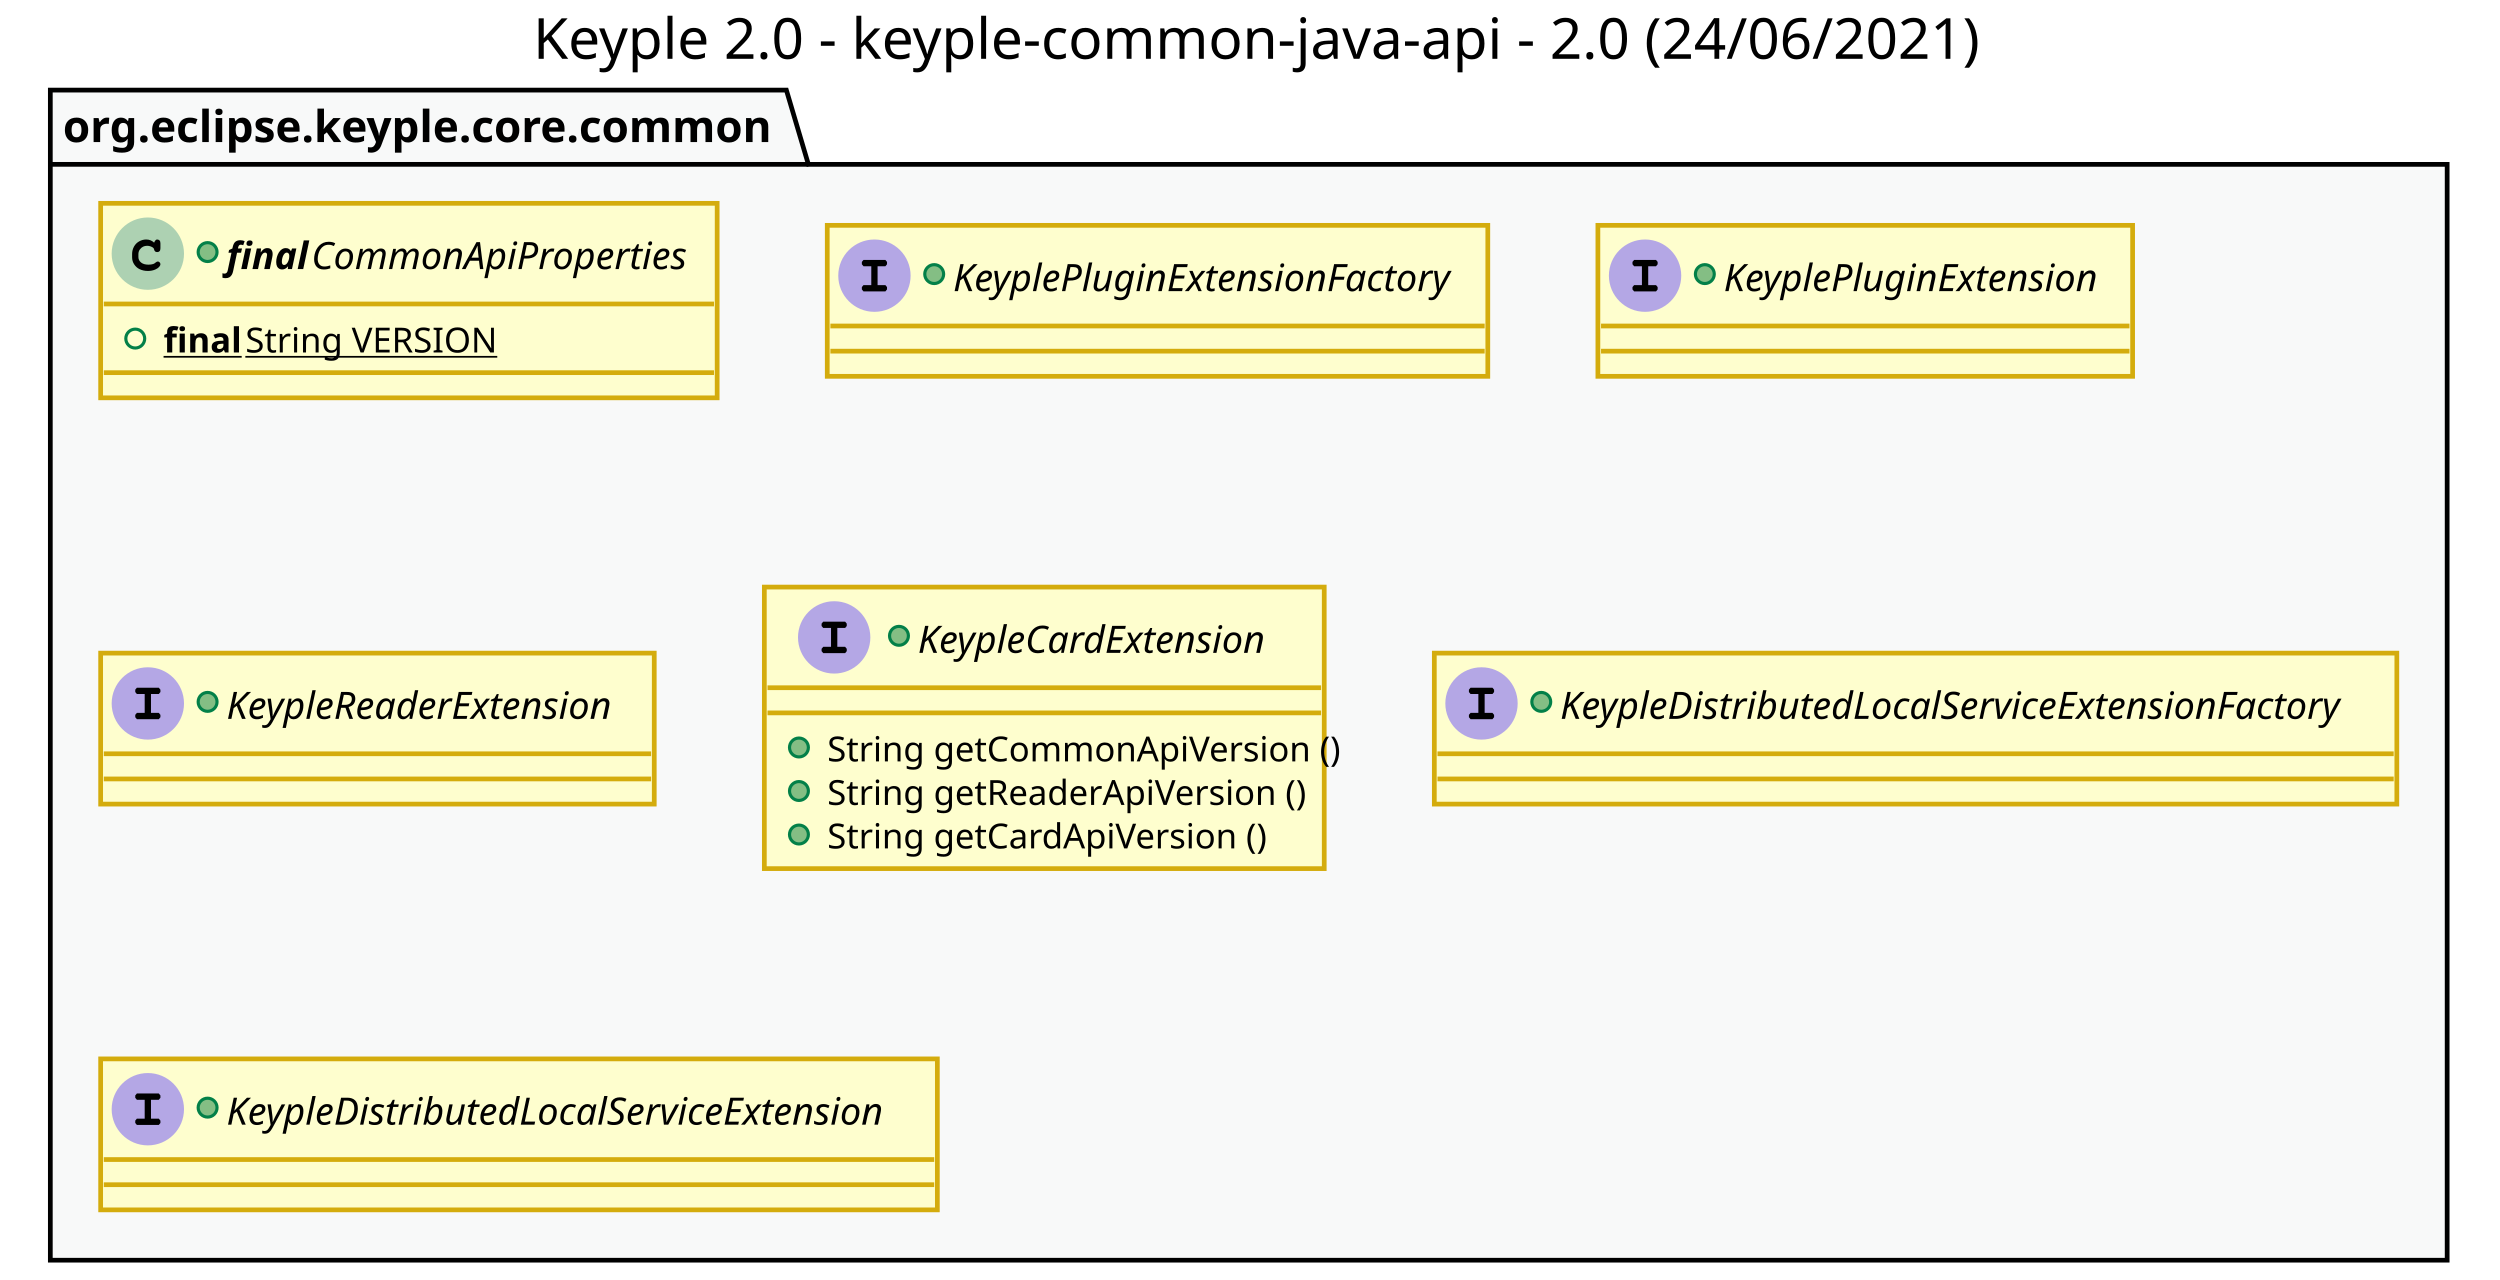
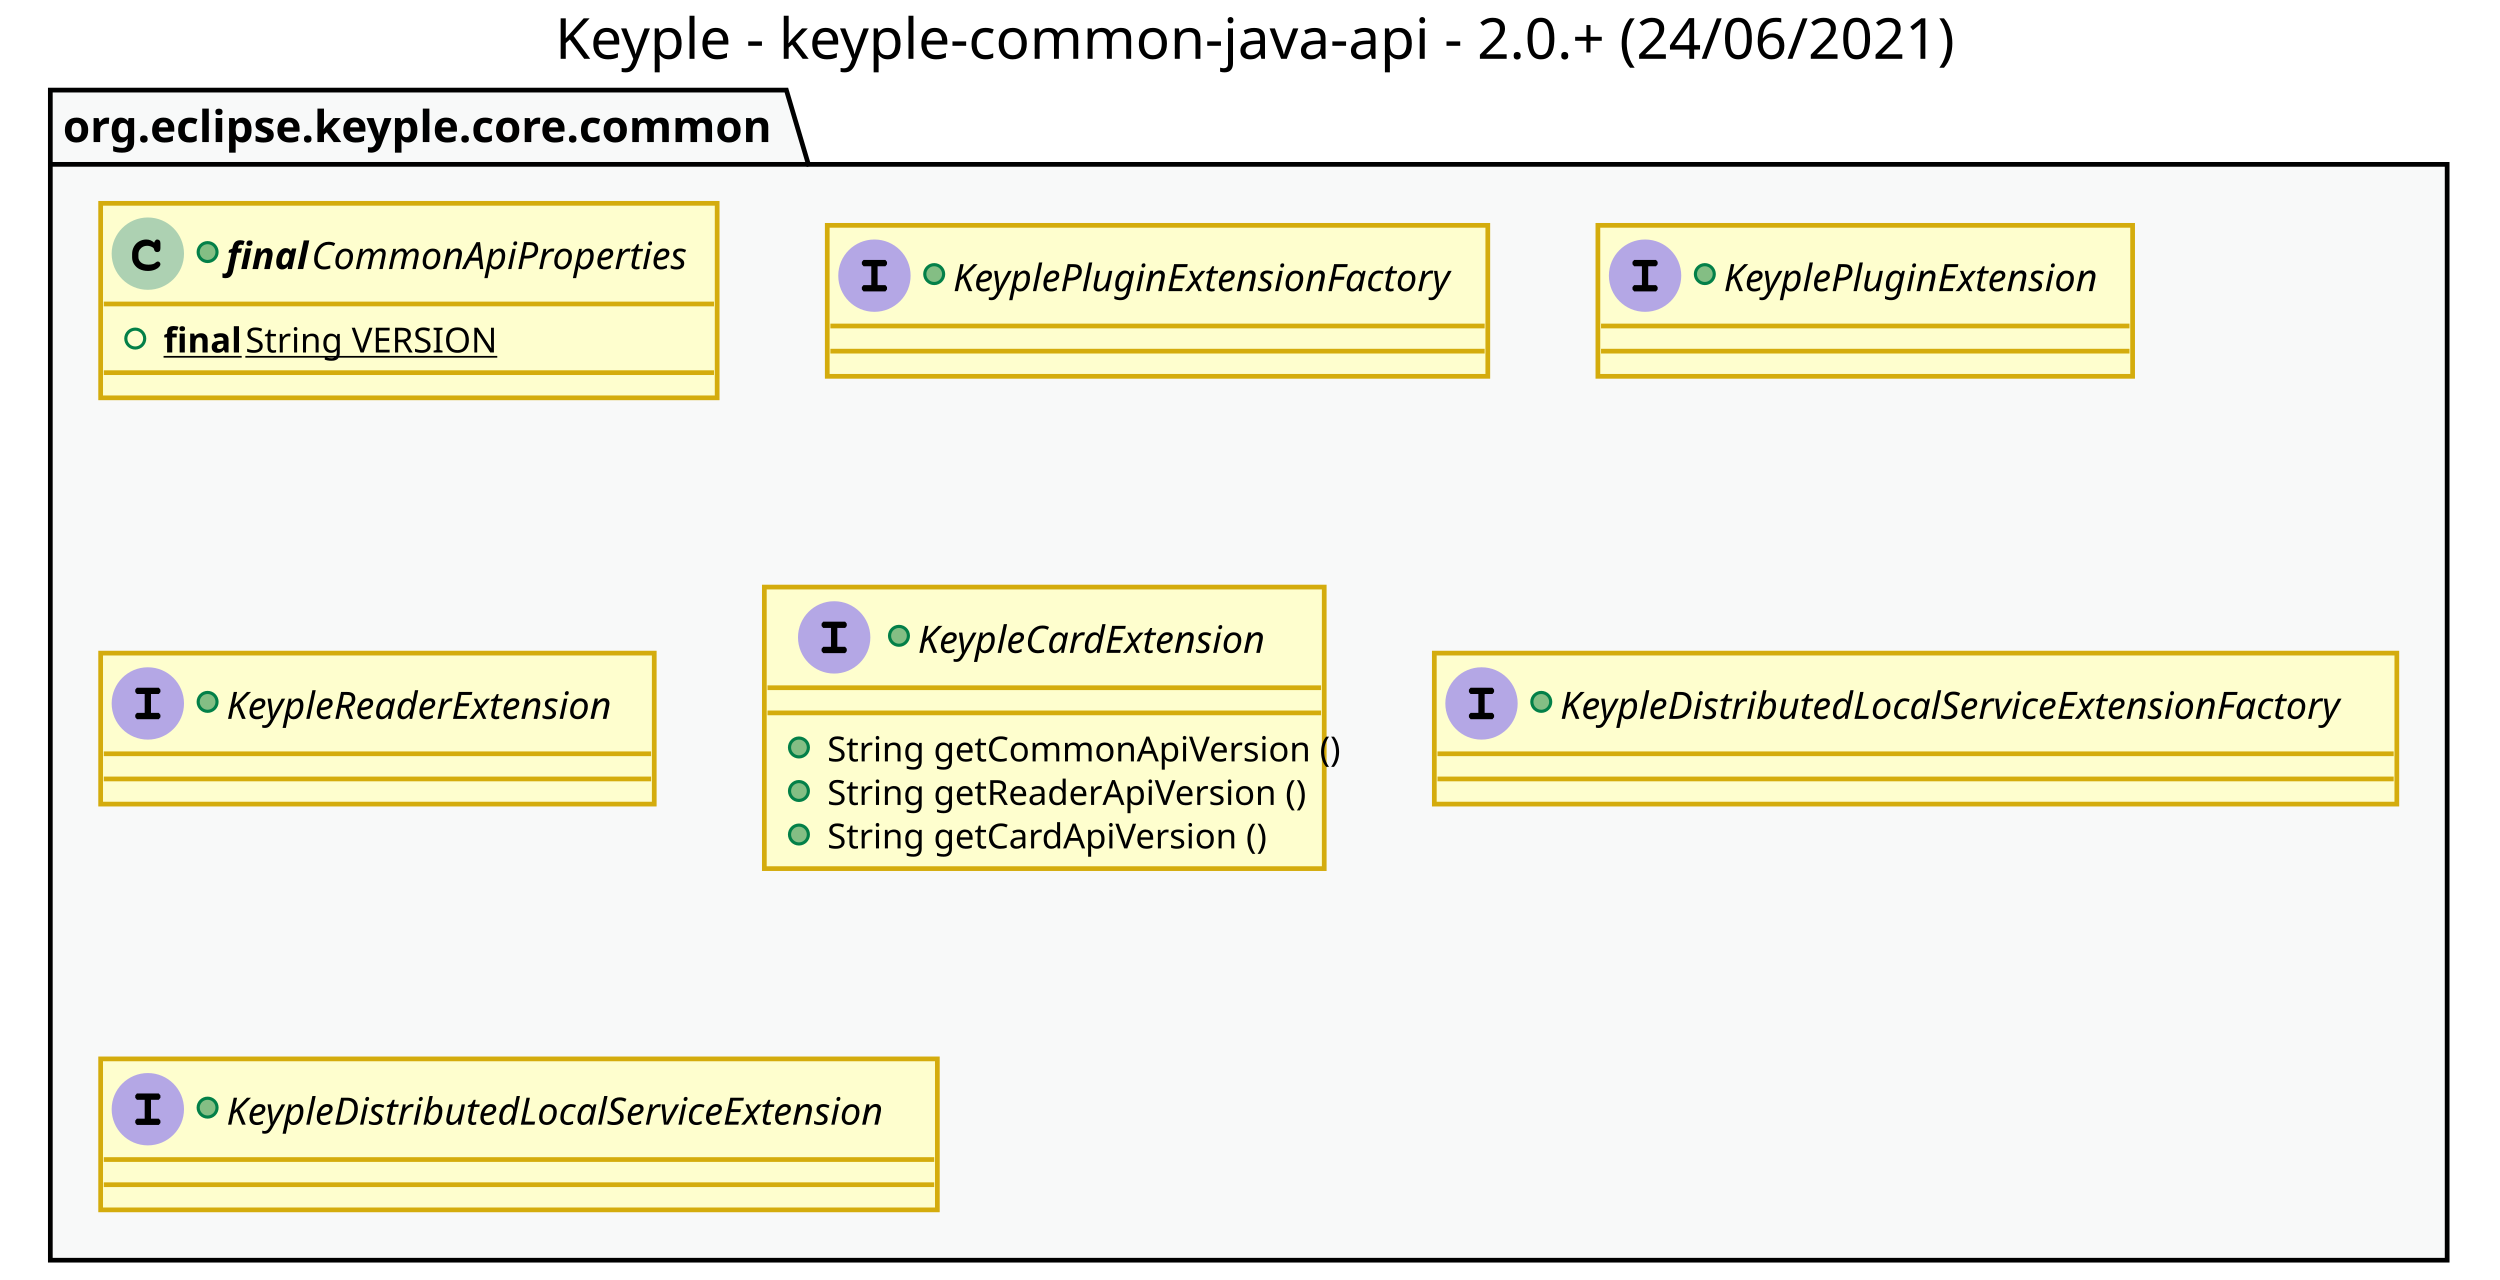
<svg xmlns="http://www.w3.org/2000/svg" contentScriptType="application/ecmascript" contentStyleType="text/css" height="1017.5px" preserveAspectRatio="none" style="width:1987px;height:1017px;background:#FFFFFF;" version="1.1" viewBox="0 0 1987 1017" width="1987.5px" zoomAndPan="magnify">
  <defs />
  <g>
-     <text fill="#000000" font-family="sans-serif" font-size="45" lengthAdjust="spacing" textLength="1107.5" x="423.75" y="46.714">Keyple 2.0 - keyple-common-java-api - 2.0 (24/06/2021)</text>
+     <text fill="#000000" font-family="sans-serif" font-size="45" lengthAdjust="spacing" textLength="1072.5" x="441.25" y="46.714">Keyple - keyple-common-java-api - 2.0.+ (24/06/2021)</text>
    <polygon fill="#F8F9F9" points="40,71.602,625,71.602,642.5,130.625,1945,130.625,1945,1001.602,40,1001.602,40,71.602" style="stroke:#000000;stroke-width:3.75;" />
    <line style="stroke:#000000;stroke-width:3.75;" x1="40" x2="642.5" y1="130.625" y2="130.625" />
    <text fill="#000000" font-family="sans-serif" font-size="35" font-weight="bold" lengthAdjust="spacing" textLength="570" x="50" y="112.935">org.eclipse.keyple.core.common</text>
    <rect codeLine="48" fill="#FEFECE" height="154.59" id="ApiProperties" style="stroke:#D4AC0D;stroke-width:3.75;" width="490" x="80" y="161.602" />
    <ellipse cx="117.5" cy="201.602" fill="#ADD1B2" rx="27.5" ry="27.5" style="stroke:#ADD1B2;stroke-width:2.5;" />
    <path d="M122.5,192.852 Q123.008,191.602 123.594,190.977 Q124.18,190.352 124.844,190.352 Q126.016,190.352 126.758,191.055 Q127.5,191.758 127.5,193.398 L127.5,197.305 Q127.5,198.945 126.797,199.648 Q126.094,200.352 125,200.352 Q124.023,200.352 123.398,199.922 Q122.773,199.492 122.5,198.359 Q122.383,197.578 121.953,197.148 Q121.172,196.328 119.766,195.859 Q118.359,195.352 116.953,195.352 Q115.195,195.352 113.711,196.055 Q112.266,196.758 111.133,198.32 Q110,199.883 110,202.031 L110,204.336 Q110,206.914 112.109,208.633 Q114.219,210.352 117.969,210.352 Q120.195,210.352 121.758,209.844 Q122.656,209.57 123.672,208.672 Q124.336,208.164 124.688,208.008 Q125.039,207.852 125.469,207.852 Q126.289,207.852 126.875,208.516 Q127.5,209.141 127.5,210.039 Q127.5,210.898 126.641,211.914 Q125.391,213.398 123.398,214.219 Q120.781,215.352 117.578,215.352 Q113.828,215.352 110.82,213.867 Q108.398,212.695 106.68,210.156 Q105,207.617 105,204.609 L105,201.875 Q105,198.75 106.484,196.016 Q108.008,193.281 110.625,191.836 Q113.281,190.352 116.25,190.352 Q118.047,190.352 119.609,190.977 Q121.172,191.602 122.5,192.852 Z " fill="#000000" />
    <ellipse cx="165" cy="200.352" fill="#84BE84" rx="7.5" ry="7.5" style="stroke:#038048;stroke-width:2.5;" />
    <text fill="#000000" font-family="sans-serif" font-size="30" font-style="italic" font-weight="bold" lengthAdjust="spacing" textLength="60" x="180" y="213.877">final</text>
    <text fill="#000000" font-family="sans-serif" font-size="30" font-style="italic" lengthAdjust="spacing" textLength="315" x="247.5" y="213.877">CommonApiProperties</text>
    <line style="stroke:#D4AC0D;stroke-width:3.75;" x1="82.5" x2="567.5" y1="241.602" y2="241.602" />
    <ellipse cx="107.5" cy="269.102" rx="7.5" ry="7.5" style="stroke:#038048;stroke-width:2.5;fill:none;" />
    <text fill="#000000" font-family="sans-serif" font-size="27.5" font-weight="bold" lengthAdjust="spacing" text-decoration="underline" textLength="57.5" x="130" y="280.149">final</text>
    <text fill="#000000" font-family="sans-serif" font-size="27.5" lengthAdjust="spacing" text-decoration="underline" textLength="190" x="195" y="280.149">String VERSION</text>
    <line style="stroke:#D4AC0D;stroke-width:3.75;" x1="82.5" x2="567.5" y1="296.191" y2="296.191" />
    <rect codeLine="51" fill="#FEFECE" height="120" id="KeyplePluginExtensionFactory" style="stroke:#D4AC0D;stroke-width:3.75;" width="525" x="657.5" y="179.102" />
    <ellipse cx="695" cy="219.102" fill="#B4A7E5" rx="27.5" ry="27.5" style="stroke:#B4A7E5;stroke-width:2.5;" />
    <path d="M697.5,211.602 L697.5,226.602 L702.5,226.602 L703.711,226.602 L705,228.164 L705,229.102 L705,230.039 L703.711,231.602 L702.5,231.602 L687.5,231.602 L686.289,231.602 L685,230.039 L685,229.102 L685,228.164 L686.289,226.602 L687.5,226.602 L692.5,226.602 L692.5,211.602 L687.5,211.602 L686.289,211.602 L685,210.039 L685,209.102 L685,208.164 L686.289,206.602 L687.5,206.602 L702.5,206.602 L703.711,206.602 L705,208.164 L705,209.102 L705,210.039 L703.711,211.602 L702.5,211.602 L697.5,211.602 Z " fill="#000000" />
    <ellipse cx="742.5" cy="217.852" fill="#84BE84" rx="7.5" ry="7.5" style="stroke:#038048;stroke-width:2.5;" />
    <text fill="#000000" font-family="sans-serif" font-size="30" font-style="italic" lengthAdjust="spacing" textLength="417.5" x="757.5" y="231.377">KeyplePluginExtensionFactory</text>
    <line style="stroke:#D4AC0D;stroke-width:3.75;" x1="660" x2="1180" y1="259.102" y2="259.102" />
    <line style="stroke:#D4AC0D;stroke-width:3.75;" x1="660" x2="1180" y1="279.102" y2="279.102" />
    <rect codeLine="53" fill="#FEFECE" height="120" id="KeyplePluginExtension" style="stroke:#D4AC0D;stroke-width:3.75;" width="425" x="1270" y="179.102" />
    <ellipse cx="1307.5" cy="219.102" fill="#B4A7E5" rx="27.5" ry="27.5" style="stroke:#B4A7E5;stroke-width:2.5;" />
    <path d="M1310,211.602 L1310,226.602 L1315,226.602 L1316.211,226.602 L1317.5,228.164 L1317.5,229.102 L1317.5,230.039 L1316.211,231.602 L1315,231.602 L1300,231.602 L1298.789,231.602 L1297.5,230.039 L1297.5,229.102 L1297.5,228.164 L1298.789,226.602 L1300,226.602 L1305,226.602 L1305,211.602 L1300,211.602 L1298.789,211.602 L1297.5,210.039 L1297.5,209.102 L1297.5,208.164 L1298.789,206.602 L1300,206.602 L1315,206.602 L1316.211,206.602 L1317.5,208.164 L1317.5,209.102 L1317.5,210.039 L1316.211,211.602 L1315,211.602 L1310,211.602 Z " fill="#000000" />
    <ellipse cx="1355" cy="217.852" fill="#84BE84" rx="7.5" ry="7.5" style="stroke:#038048;stroke-width:2.5;" />
    <text fill="#000000" font-family="sans-serif" font-size="30" font-style="italic" lengthAdjust="spacing" textLength="317.5" x="1370" y="231.377">KeyplePluginExtension</text>
    <line style="stroke:#D4AC0D;stroke-width:3.75;" x1="1272.5" x2="1692.5" y1="259.102" y2="259.102" />
    <line style="stroke:#D4AC0D;stroke-width:3.75;" x1="1272.5" x2="1692.5" y1="279.102" y2="279.102" />
    <rect codeLine="55" fill="#FEFECE" height="120" id="KeypleReaderExtension" style="stroke:#D4AC0D;stroke-width:3.75;" width="440" x="80" y="519.102" />
    <ellipse cx="117.5" cy="559.102" fill="#B4A7E5" rx="27.5" ry="27.5" style="stroke:#B4A7E5;stroke-width:2.5;" />
    <path d="M120,551.602 L120,566.602 L125,566.602 L126.211,566.602 L127.5,568.164 L127.5,569.102 L127.5,570.039 L126.211,571.602 L125,571.602 L110,571.602 L108.789,571.602 L107.5,570.039 L107.5,569.102 L107.5,568.164 L108.789,566.602 L110,566.602 L115,566.602 L115,551.602 L110,551.602 L108.789,551.602 L107.5,550.039 L107.5,549.102 L107.5,548.164 L108.789,546.602 L110,546.602 L125,546.602 L126.211,546.602 L127.5,548.164 L127.5,549.102 L127.5,550.039 L126.211,551.602 L125,551.602 L120,551.602 Z " fill="#000000" />
    <ellipse cx="165" cy="557.852" fill="#84BE84" rx="7.5" ry="7.5" style="stroke:#038048;stroke-width:2.5;" />
    <text fill="#000000" font-family="sans-serif" font-size="30" font-style="italic" lengthAdjust="spacing" textLength="332.5" x="180" y="571.377">KeypleReaderExtension</text>
    <line style="stroke:#D4AC0D;stroke-width:3.75;" x1="82.5" x2="517.5" y1="599.102" y2="599.102" />
    <line style="stroke:#D4AC0D;stroke-width:3.75;" x1="82.5" x2="517.5" y1="619.102" y2="619.102" />
    <rect codeLine="57" fill="#FEFECE" height="223.769" id="KeypleCardExtension" style="stroke:#D4AC0D;stroke-width:3.75;" width="445" x="607.5" y="466.602" />
    <ellipse cx="663" cy="506.602" fill="#B4A7E5" rx="27.5" ry="27.5" style="stroke:#B4A7E5;stroke-width:2.5;" />
    <path d="M665.5,499.102 L665.5,514.102 L670.5,514.102 L671.711,514.102 L673,515.664 L673,516.602 L673,517.539 L671.711,519.102 L670.5,519.102 L655.5,519.102 L654.289,519.102 L653,517.539 L653,516.602 L653,515.664 L654.289,514.102 L655.5,514.102 L660.5,514.102 L660.5,499.102 L655.5,499.102 L654.289,499.102 L653,497.539 L653,496.602 L653,495.664 L654.289,494.102 L655.5,494.102 L670.5,494.102 L671.711,494.102 L673,495.664 L673,496.602 L673,497.539 L671.711,499.102 L670.5,499.102 L665.5,499.102 Z " fill="#000000" />
    <ellipse cx="714.5" cy="505.352" fill="#84BE84" rx="7.5" ry="7.5" style="stroke:#038048;stroke-width:2.5;" />
    <text fill="#000000" font-family="sans-serif" font-size="30" font-style="italic" lengthAdjust="spacing" textLength="297.5" x="729.5" y="518.877">KeypleCardExtension</text>
    <line style="stroke:#D4AC0D;stroke-width:3.75;" x1="610" x2="1050" y1="546.602" y2="546.602" />
    <line style="stroke:#D4AC0D;stroke-width:3.75;" x1="610" x2="1050" y1="566.602" y2="566.602" />
    <ellipse cx="635" cy="594.102" fill="#84BE84" rx="7.5" ry="7.5" style="stroke:#038048;stroke-width:2.5;" />
    <text fill="#000000" font-family="sans-serif" font-size="27.5" lengthAdjust="spacing" textLength="380" x="657.5" y="605.149">String getCommonApiVersion ()</text>
    <ellipse cx="635" cy="628.691" fill="#84BE84" rx="7.5" ry="7.5" style="stroke:#038048;stroke-width:2.5;" />
    <text fill="#000000" font-family="sans-serif" font-size="27.5" lengthAdjust="spacing" textLength="365" x="657.5" y="639.739">String getReaderApiVersion ()</text>
    <ellipse cx="635" cy="663.281" fill="#84BE84" rx="7.5" ry="7.5" style="stroke:#038048;stroke-width:2.5;" />
    <text fill="#000000" font-family="sans-serif" font-size="27.5" lengthAdjust="spacing" textLength="335" x="657.5" y="674.329">String getCardApiVersion ()</text>
    <rect codeLine="62" fill="#FEFECE" height="120" id="KeypleDistributedLocalServiceExtensionFactory" style="stroke:#D4AC0D;stroke-width:3.75;" width="765" x="1140" y="519.102" />
    <ellipse cx="1177.5" cy="559.102" fill="#B4A7E5" rx="27.5" ry="27.5" style="stroke:#B4A7E5;stroke-width:2.5;" />
    <path d="M1180,551.602 L1180,566.602 L1185,566.602 L1186.211,566.602 L1187.5,568.164 L1187.5,569.102 L1187.5,570.039 L1186.211,571.602 L1185,571.602 L1170,571.602 L1168.789,571.602 L1167.5,570.039 L1167.5,569.102 L1167.5,568.164 L1168.789,566.602 L1170,566.602 L1175,566.602 L1175,551.602 L1170,551.602 L1168.789,551.602 L1167.5,550.039 L1167.5,549.102 L1167.5,548.164 L1168.789,546.602 L1170,546.602 L1185,546.602 L1186.211,546.602 L1187.5,548.164 L1187.5,549.102 L1187.5,550.039 L1186.211,551.602 L1185,551.602 L1180,551.602 Z " fill="#000000" />
    <ellipse cx="1225" cy="557.852" fill="#84BE84" rx="7.5" ry="7.5" style="stroke:#038048;stroke-width:2.5;" />
    <text fill="#000000" font-family="sans-serif" font-size="30" font-style="italic" lengthAdjust="spacing" textLength="657.5" x="1240" y="571.377">KeypleDistributedLocalServiceExtensionFactory</text>
    <line style="stroke:#D4AC0D;stroke-width:3.75;" x1="1142.5" x2="1902.5" y1="599.102" y2="599.102" />
    <line style="stroke:#D4AC0D;stroke-width:3.75;" x1="1142.5" x2="1902.5" y1="619.102" y2="619.102" />
    <rect codeLine="64" fill="#FEFECE" height="120" id="KeypleDistributedLocalServiceExtension" style="stroke:#D4AC0D;stroke-width:3.75;" width="665" x="80" y="841.602" />
    <ellipse cx="117.5" cy="881.602" fill="#B4A7E5" rx="27.5" ry="27.5" style="stroke:#B4A7E5;stroke-width:2.5;" />
    <path d="M120,874.102 L120,889.102 L125,889.102 L126.211,889.102 L127.5,890.664 L127.5,891.602 L127.5,892.539 L126.211,894.102 L125,894.102 L110,894.102 L108.789,894.102 L107.5,892.539 L107.5,891.602 L107.5,890.664 L108.789,889.102 L110,889.102 L115,889.102 L115,874.102 L110,874.102 L108.789,874.102 L107.5,872.539 L107.5,871.602 L107.5,870.664 L108.789,869.102 L110,869.102 L125,869.102 L126.211,869.102 L127.5,870.664 L127.5,871.602 L127.5,872.539 L126.211,874.102 L125,874.102 L120,874.102 Z " fill="#000000" />
    <ellipse cx="165" cy="880.352" fill="#84BE84" rx="7.5" ry="7.5" style="stroke:#038048;stroke-width:2.5;" />
    <text fill="#000000" font-family="sans-serif" font-size="30" font-style="italic" lengthAdjust="spacing" textLength="557.5" x="180" y="893.877">KeypleDistributedLocalServiceExtension</text>
    <line style="stroke:#D4AC0D;stroke-width:3.75;" x1="82.5" x2="742.5" y1="921.602" y2="921.602" />
    <line style="stroke:#D4AC0D;stroke-width:3.75;" x1="82.5" x2="742.5" y1="941.602" y2="941.602" />
  </g>
</svg>
